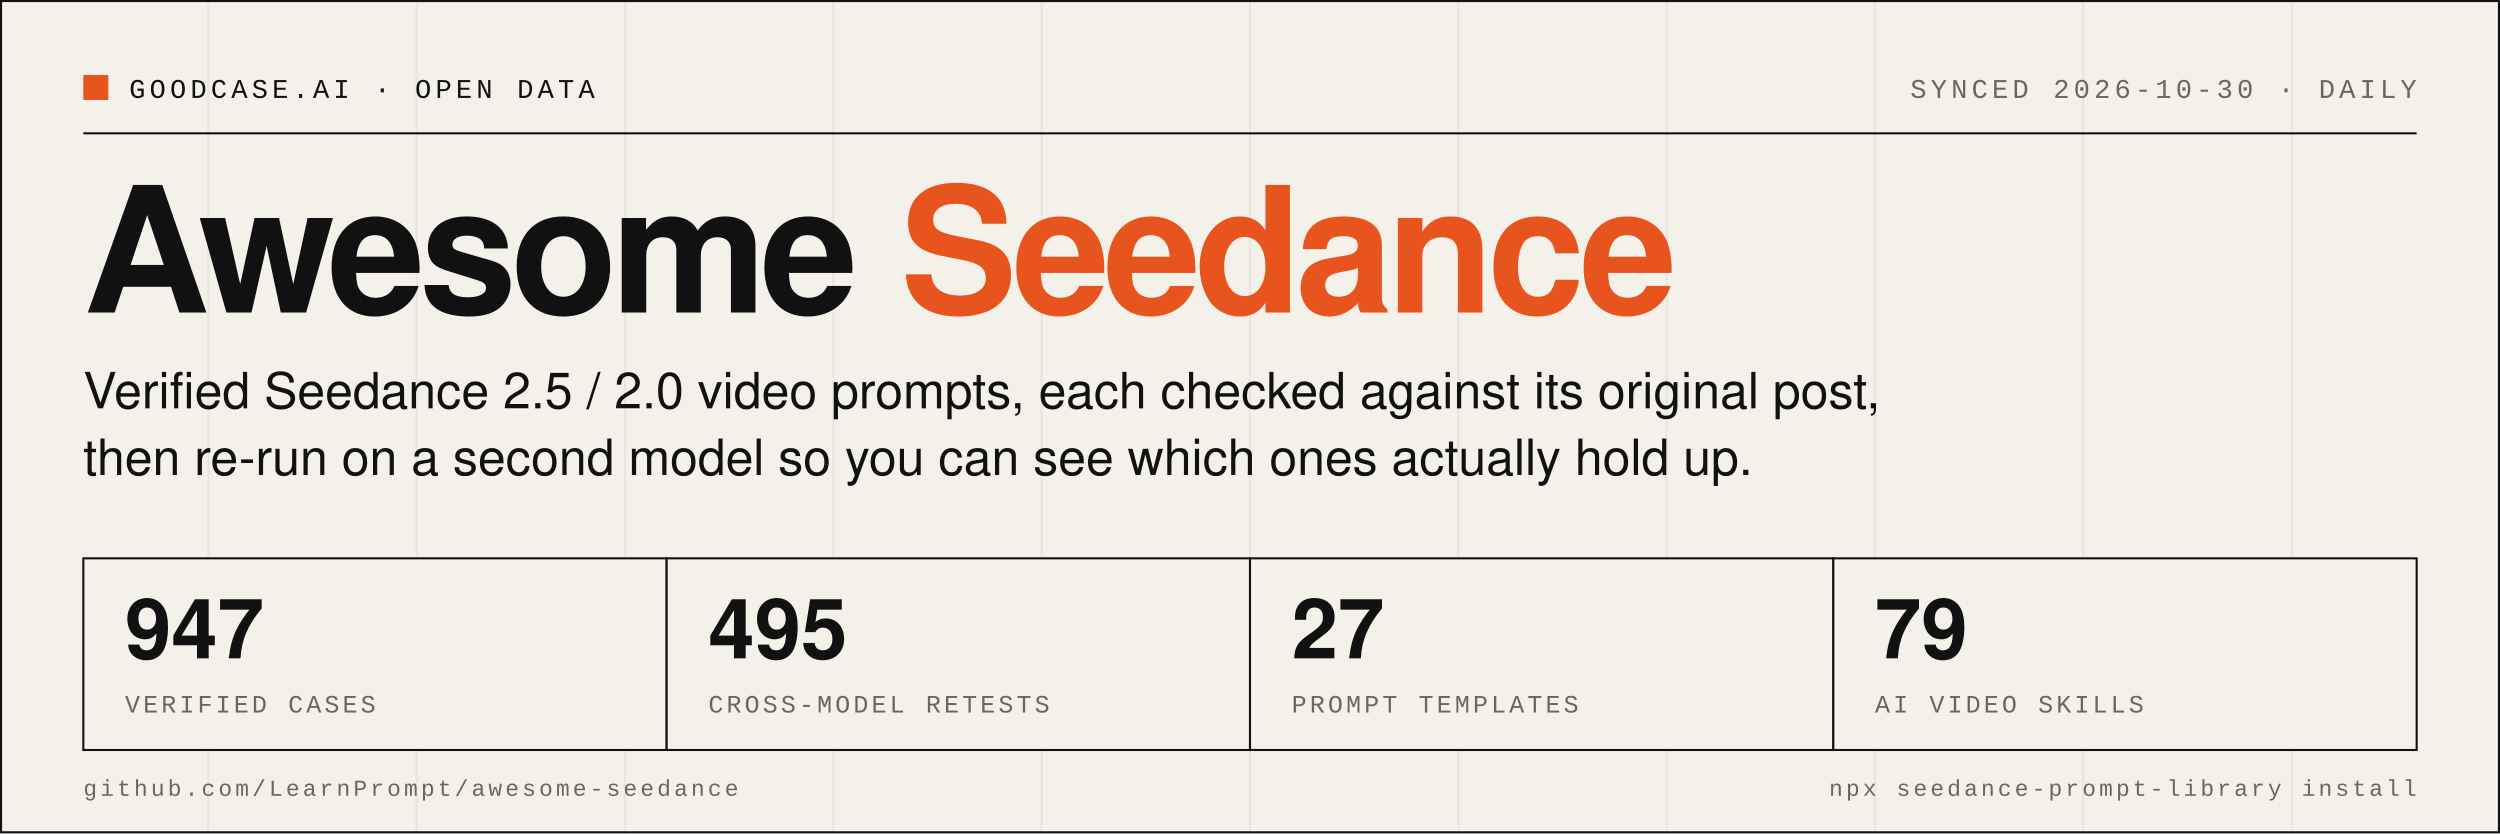
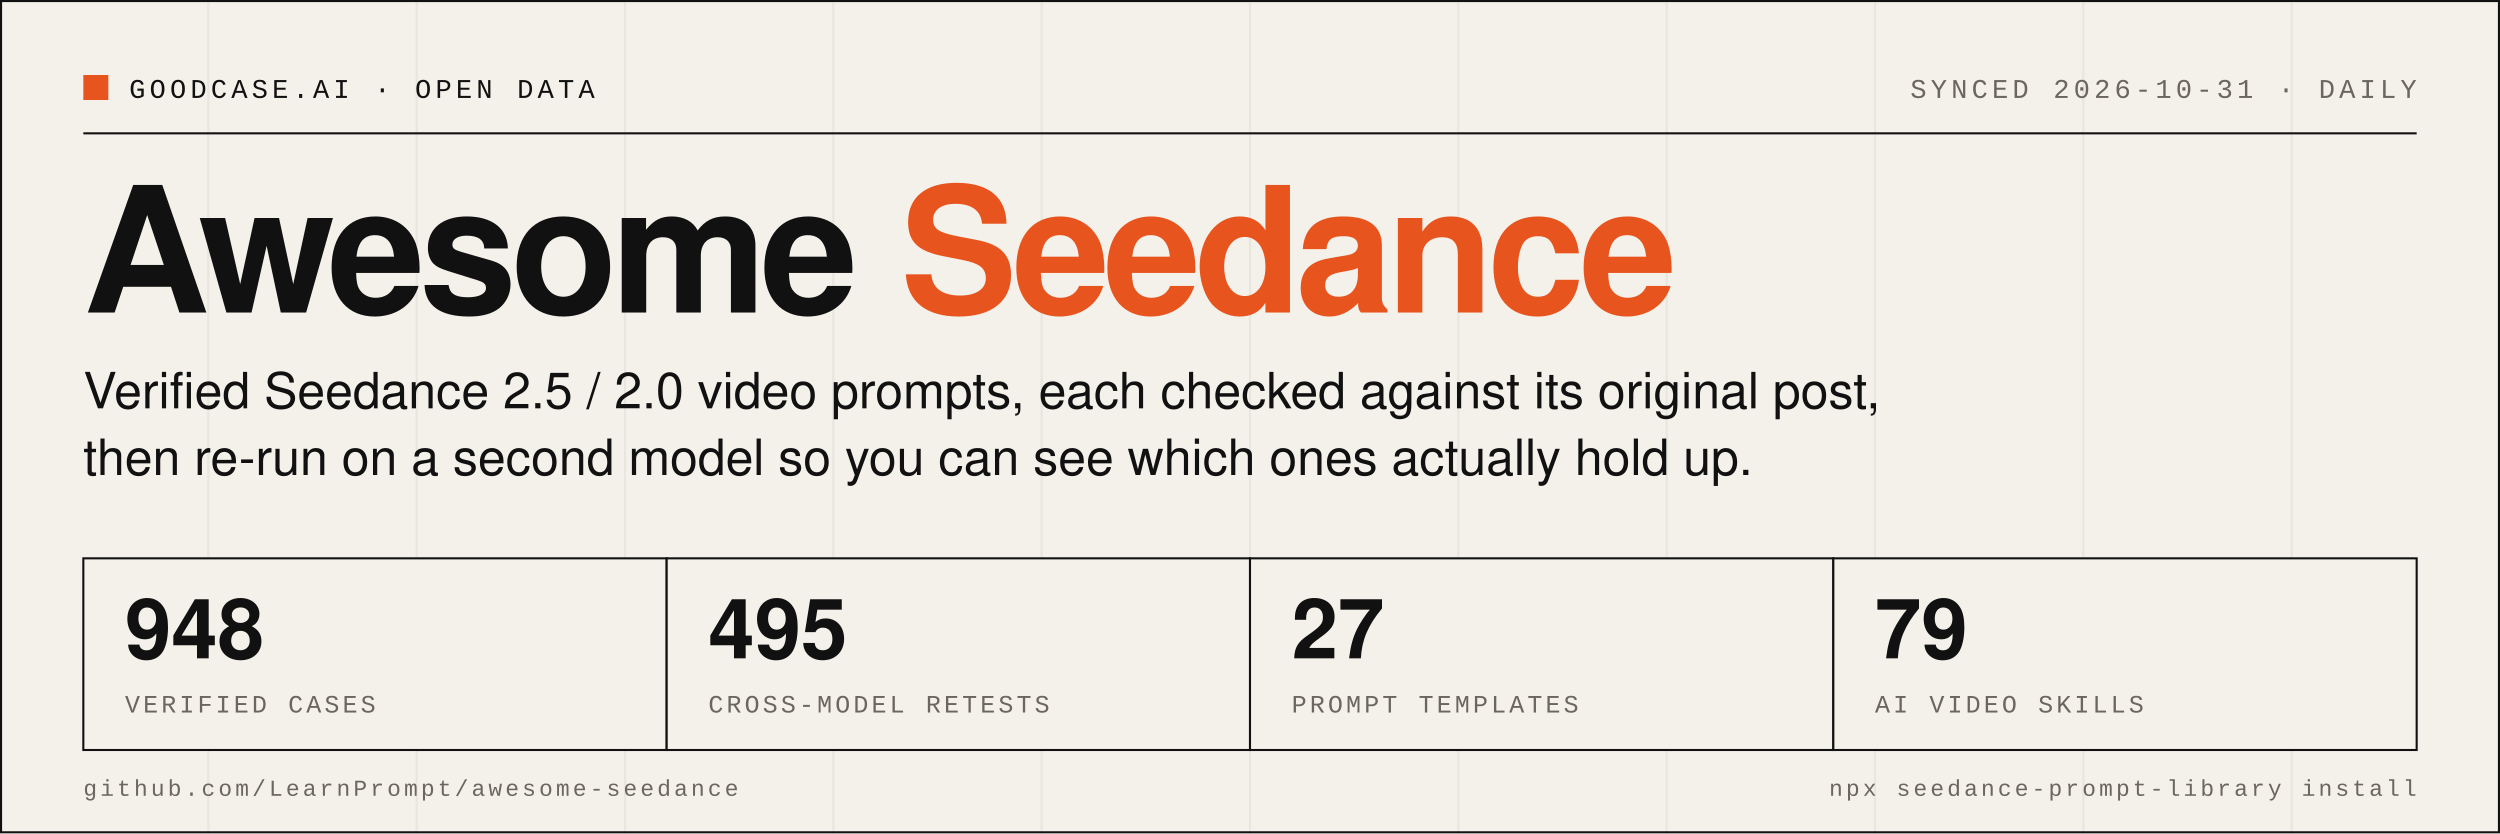
- <svg xmlns="http://www.w3.org/2000/svg" width="1200" height="400" viewBox="0 0 1200 400" role="img" aria-label="Awesome Seedance: 947 verified cases, 495 cross-model retests, 27 prompt templates, 79 AI video skills">
+ <svg xmlns="http://www.w3.org/2000/svg" width="1200" height="400" viewBox="0 0 1200 400" role="img" aria-label="Awesome Seedance: 948 verified cases, 495 cross-model retests, 27 prompt templates, 79 AI video skills">
  <rect width="1200" height="400" fill="#F4F1EA" />
  <line x1="0" y1="0" x2="0" y2="400" stroke="#111111" stroke-opacity="0.05" stroke-width="1" />
  <line x1="100" y1="0" x2="100" y2="400" stroke="#111111" stroke-opacity="0.05" stroke-width="1" />
  <line x1="200" y1="0" x2="200" y2="400" stroke="#111111" stroke-opacity="0.05" stroke-width="1" />
  <line x1="300" y1="0" x2="300" y2="400" stroke="#111111" stroke-opacity="0.05" stroke-width="1" />
  <line x1="400" y1="0" x2="400" y2="400" stroke="#111111" stroke-opacity="0.05" stroke-width="1" />
  <line x1="500" y1="0" x2="500" y2="400" stroke="#111111" stroke-opacity="0.05" stroke-width="1" />
  <line x1="600" y1="0" x2="600" y2="400" stroke="#111111" stroke-opacity="0.05" stroke-width="1" />
  <line x1="700" y1="0" x2="700" y2="400" stroke="#111111" stroke-opacity="0.05" stroke-width="1" />
  <line x1="800" y1="0" x2="800" y2="400" stroke="#111111" stroke-opacity="0.05" stroke-width="1" />
  <line x1="900" y1="0" x2="900" y2="400" stroke="#111111" stroke-opacity="0.05" stroke-width="1" />
  <line x1="1000" y1="0" x2="1000" y2="400" stroke="#111111" stroke-opacity="0.05" stroke-width="1" />
  <line x1="1100" y1="0" x2="1100" y2="400" stroke="#111111" stroke-opacity="0.05" stroke-width="1" />
  <rect x="0.5" y="0.5" width="1199" height="399" fill="none" stroke="#111111" stroke-width="1" />
  <rect x="40" y="36" width="12" height="12" fill="#E8541E" />
  <text x="62" y="47" font-family="SFMono-Regular, Menlo, Consolas, 'Liberation Mono', monospace" font-size="13" letter-spacing="2" fill="#111111">GOODCASE.AI · OPEN DATA</text>
-   <text x="1160" y="47" text-anchor="end" font-family="SFMono-Regular, Menlo, Consolas, 'Liberation Mono', monospace" font-size="13" letter-spacing="2" fill="#6B675F">SYNCED 2026-10-30 · DAILY</text>
+   <text x="1160" y="47" text-anchor="end" font-family="SFMono-Regular, Menlo, Consolas, 'Liberation Mono', monospace" font-size="13" letter-spacing="2" fill="#6B675F">SYNCED 2026-10-31 · DAILY</text>
  <line x1="40" y1="64" x2="1160" y2="64" stroke="#111111" stroke-width="1" />
  <text x="40" y="150" font-family="Helvetica Neue, Helvetica, Arial, 'PingFang SC', sans-serif" font-size="84" font-weight="800" letter-spacing="-3" fill="#111111">Awesome <tspan fill="#E8541E">Seedance</tspan>
  </text>
  <text x="40" y="196" font-family="Helvetica Neue, Helvetica, Arial, 'PingFang SC', sans-serif" font-size="24" fill="#111111">Verified Seedance 2.5 / 2.0 video prompts, each checked against its original post,</text>
  <text x="40" y="228" font-family="Helvetica Neue, Helvetica, Arial, 'PingFang SC', sans-serif" font-size="24" fill="#111111">then re-run on a second model so you can see which ones actually hold up.</text>
  <rect x="40" y="268" width="280" height="92" fill="#F4F1EA" stroke="#111111" stroke-width="1" />
-   <text x="60" y="316" font-family="Helvetica Neue, Helvetica, Arial, 'PingFang SC', sans-serif" font-size="40" font-weight="700" fill="#111111">947</text>
+   <text x="60" y="316" font-family="Helvetica Neue, Helvetica, Arial, 'PingFang SC', sans-serif" font-size="40" font-weight="700" fill="#111111">948</text>
  <text x="60" y="342" font-family="SFMono-Regular, Menlo, Consolas, 'Liberation Mono', monospace" font-size="12" letter-spacing="1.5" fill="#6B675F">VERIFIED CASES</text>
  <rect x="320" y="268" width="280" height="92" fill="#F4F1EA" stroke="#111111" stroke-width="1" />
  <text x="340" y="316" font-family="Helvetica Neue, Helvetica, Arial, 'PingFang SC', sans-serif" font-size="40" font-weight="700" fill="#111111">495</text>
  <text x="340" y="342" font-family="SFMono-Regular, Menlo, Consolas, 'Liberation Mono', monospace" font-size="12" letter-spacing="1.5" fill="#6B675F">CROSS-MODEL RETESTS</text>
  <rect x="600" y="268" width="280" height="92" fill="#F4F1EA" stroke="#111111" stroke-width="1" />
  <text x="620" y="316" font-family="Helvetica Neue, Helvetica, Arial, 'PingFang SC', sans-serif" font-size="40" font-weight="700" fill="#111111">27</text>
  <text x="620" y="342" font-family="SFMono-Regular, Menlo, Consolas, 'Liberation Mono', monospace" font-size="12" letter-spacing="1.5" fill="#6B675F">PROMPT TEMPLATES</text>
  <rect x="880" y="268" width="280" height="92" fill="#F4F1EA" stroke="#111111" stroke-width="1" />
  <text x="900" y="316" font-family="Helvetica Neue, Helvetica, Arial, 'PingFang SC', sans-serif" font-size="40" font-weight="700" fill="#111111">79</text>
  <text x="900" y="342" font-family="SFMono-Regular, Menlo, Consolas, 'Liberation Mono', monospace" font-size="12" letter-spacing="1.5" fill="#6B675F">AI VIDEO SKILLS</text>
  <text x="40" y="382" font-family="SFMono-Regular, Menlo, Consolas, 'Liberation Mono', monospace" font-size="11" letter-spacing="1.5" fill="#6B675F">github.com/LearnPrompt/awesome-seedance</text>
  <text x="1160" y="382" text-anchor="end" font-family="SFMono-Regular, Menlo, Consolas, 'Liberation Mono', monospace" font-size="11" letter-spacing="1.5" fill="#6B675F">npx seedance-prompt-library install</text>
</svg>
